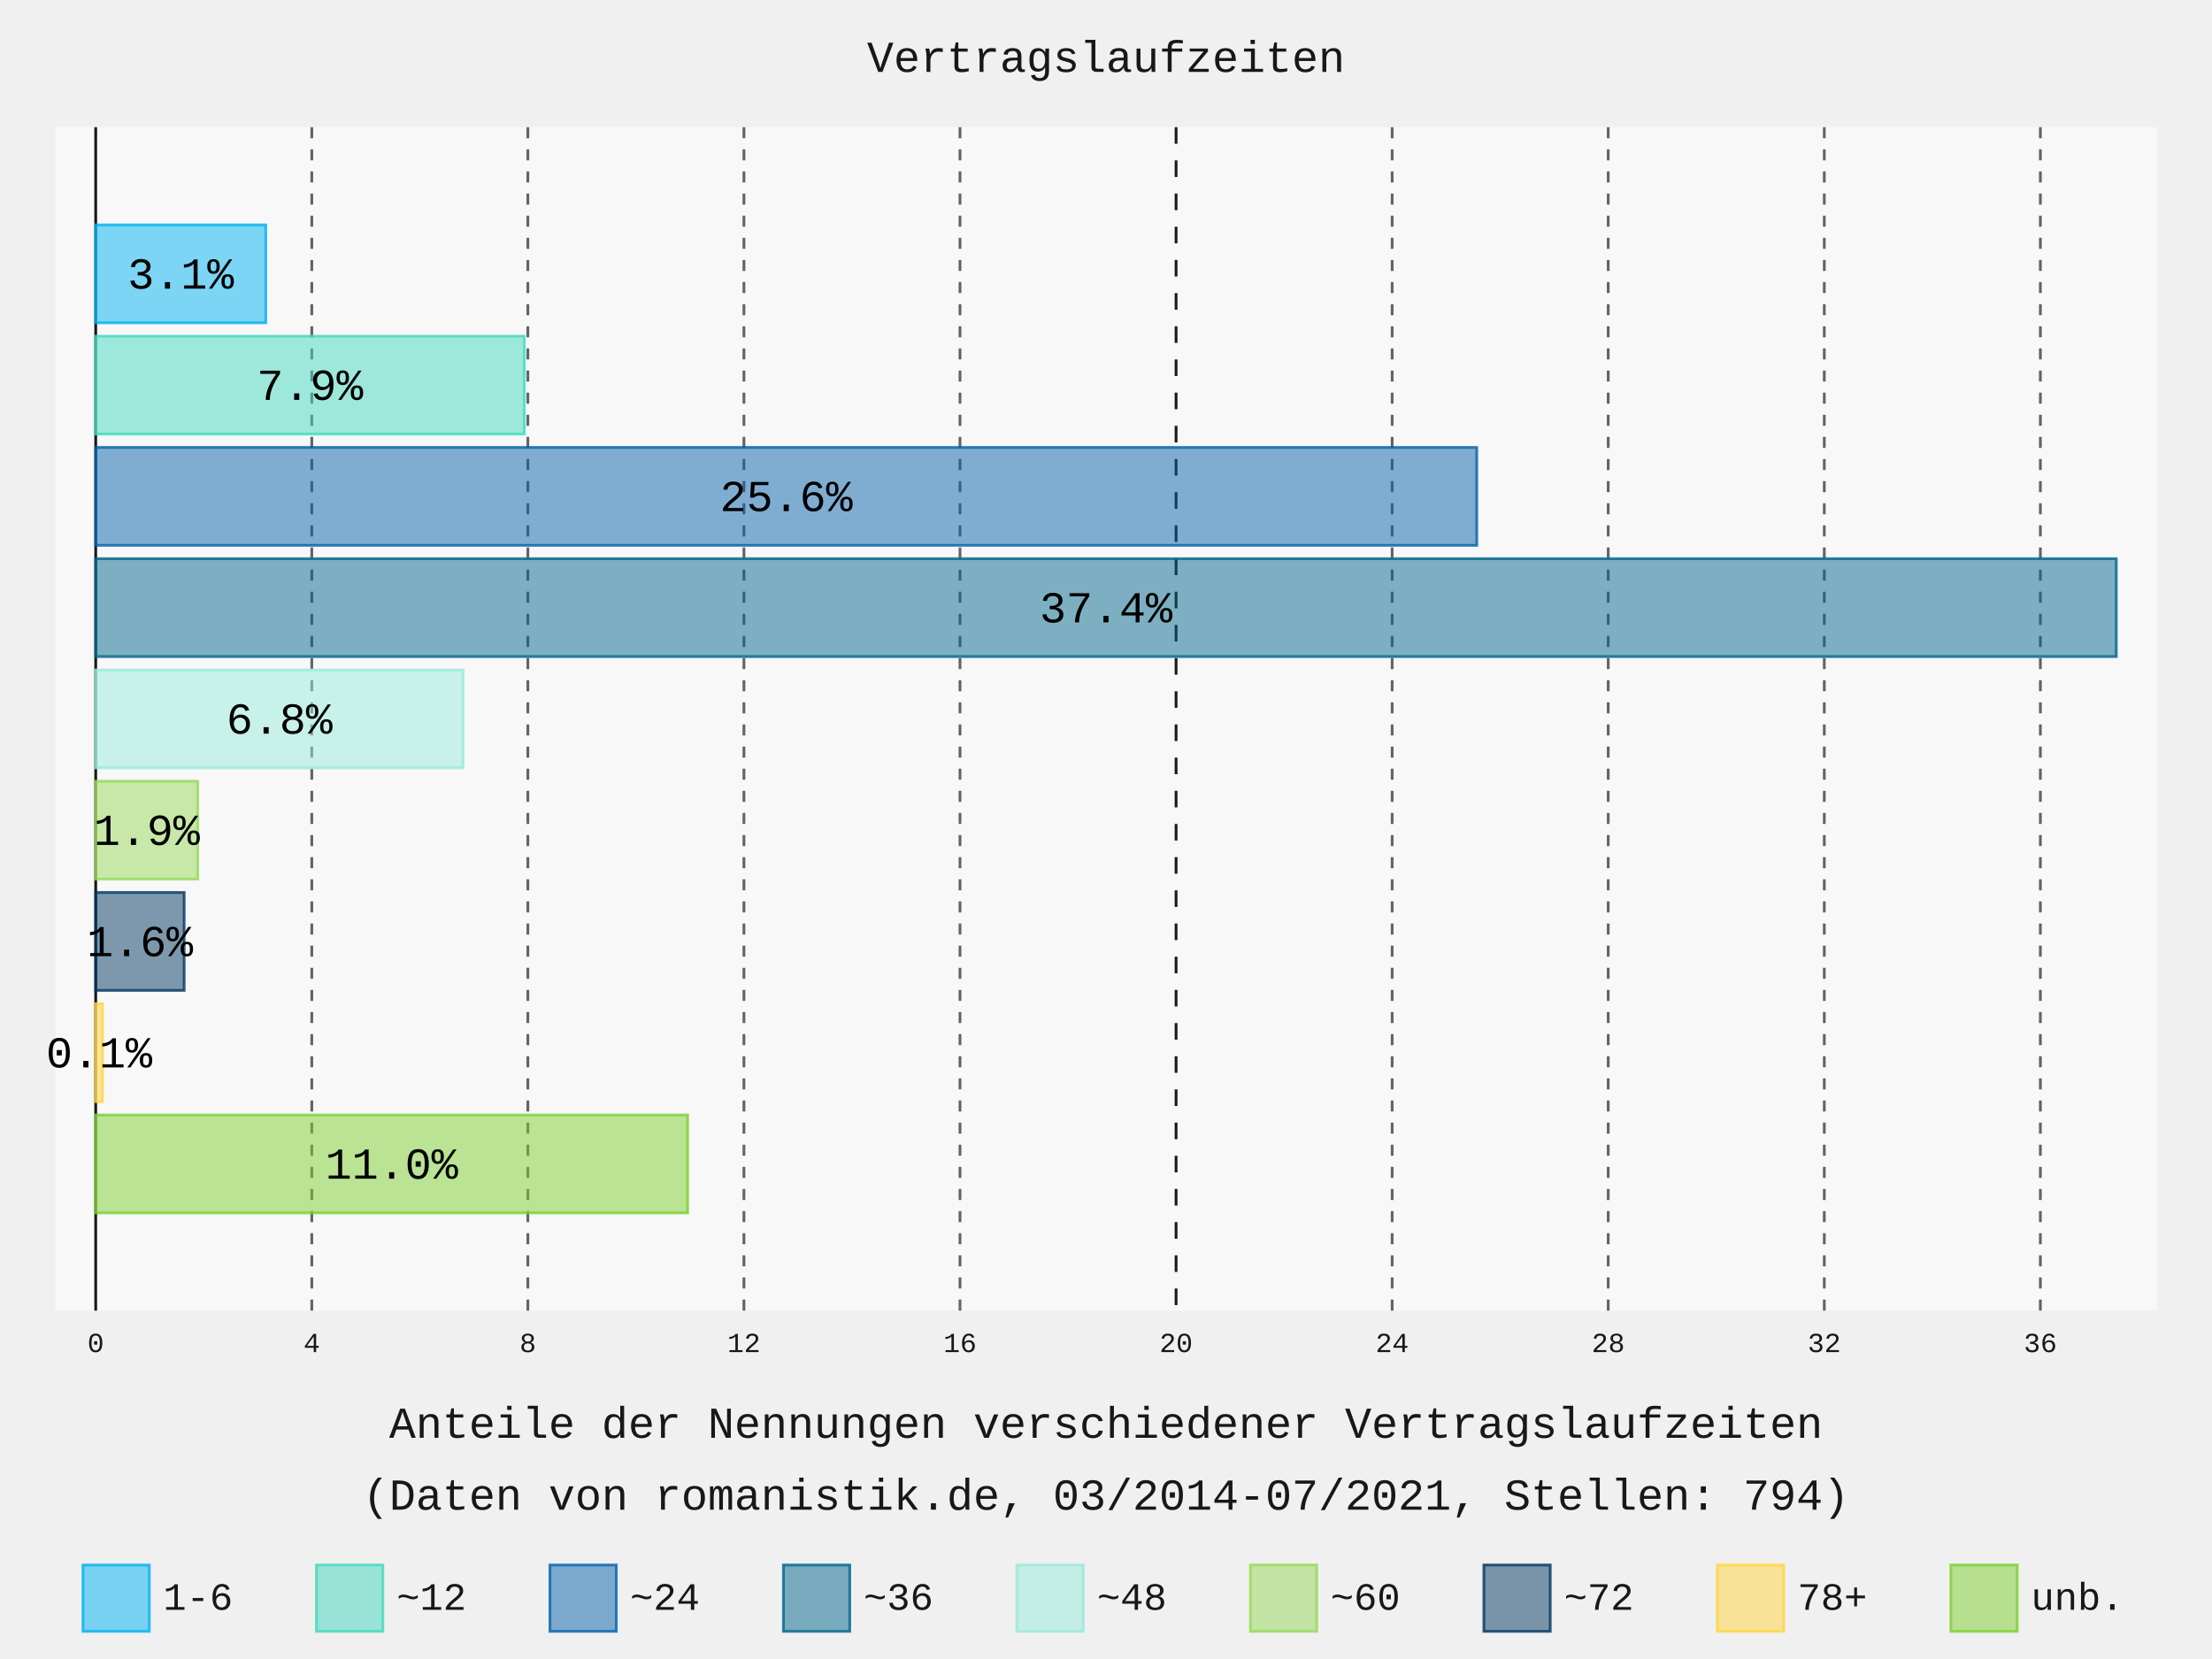
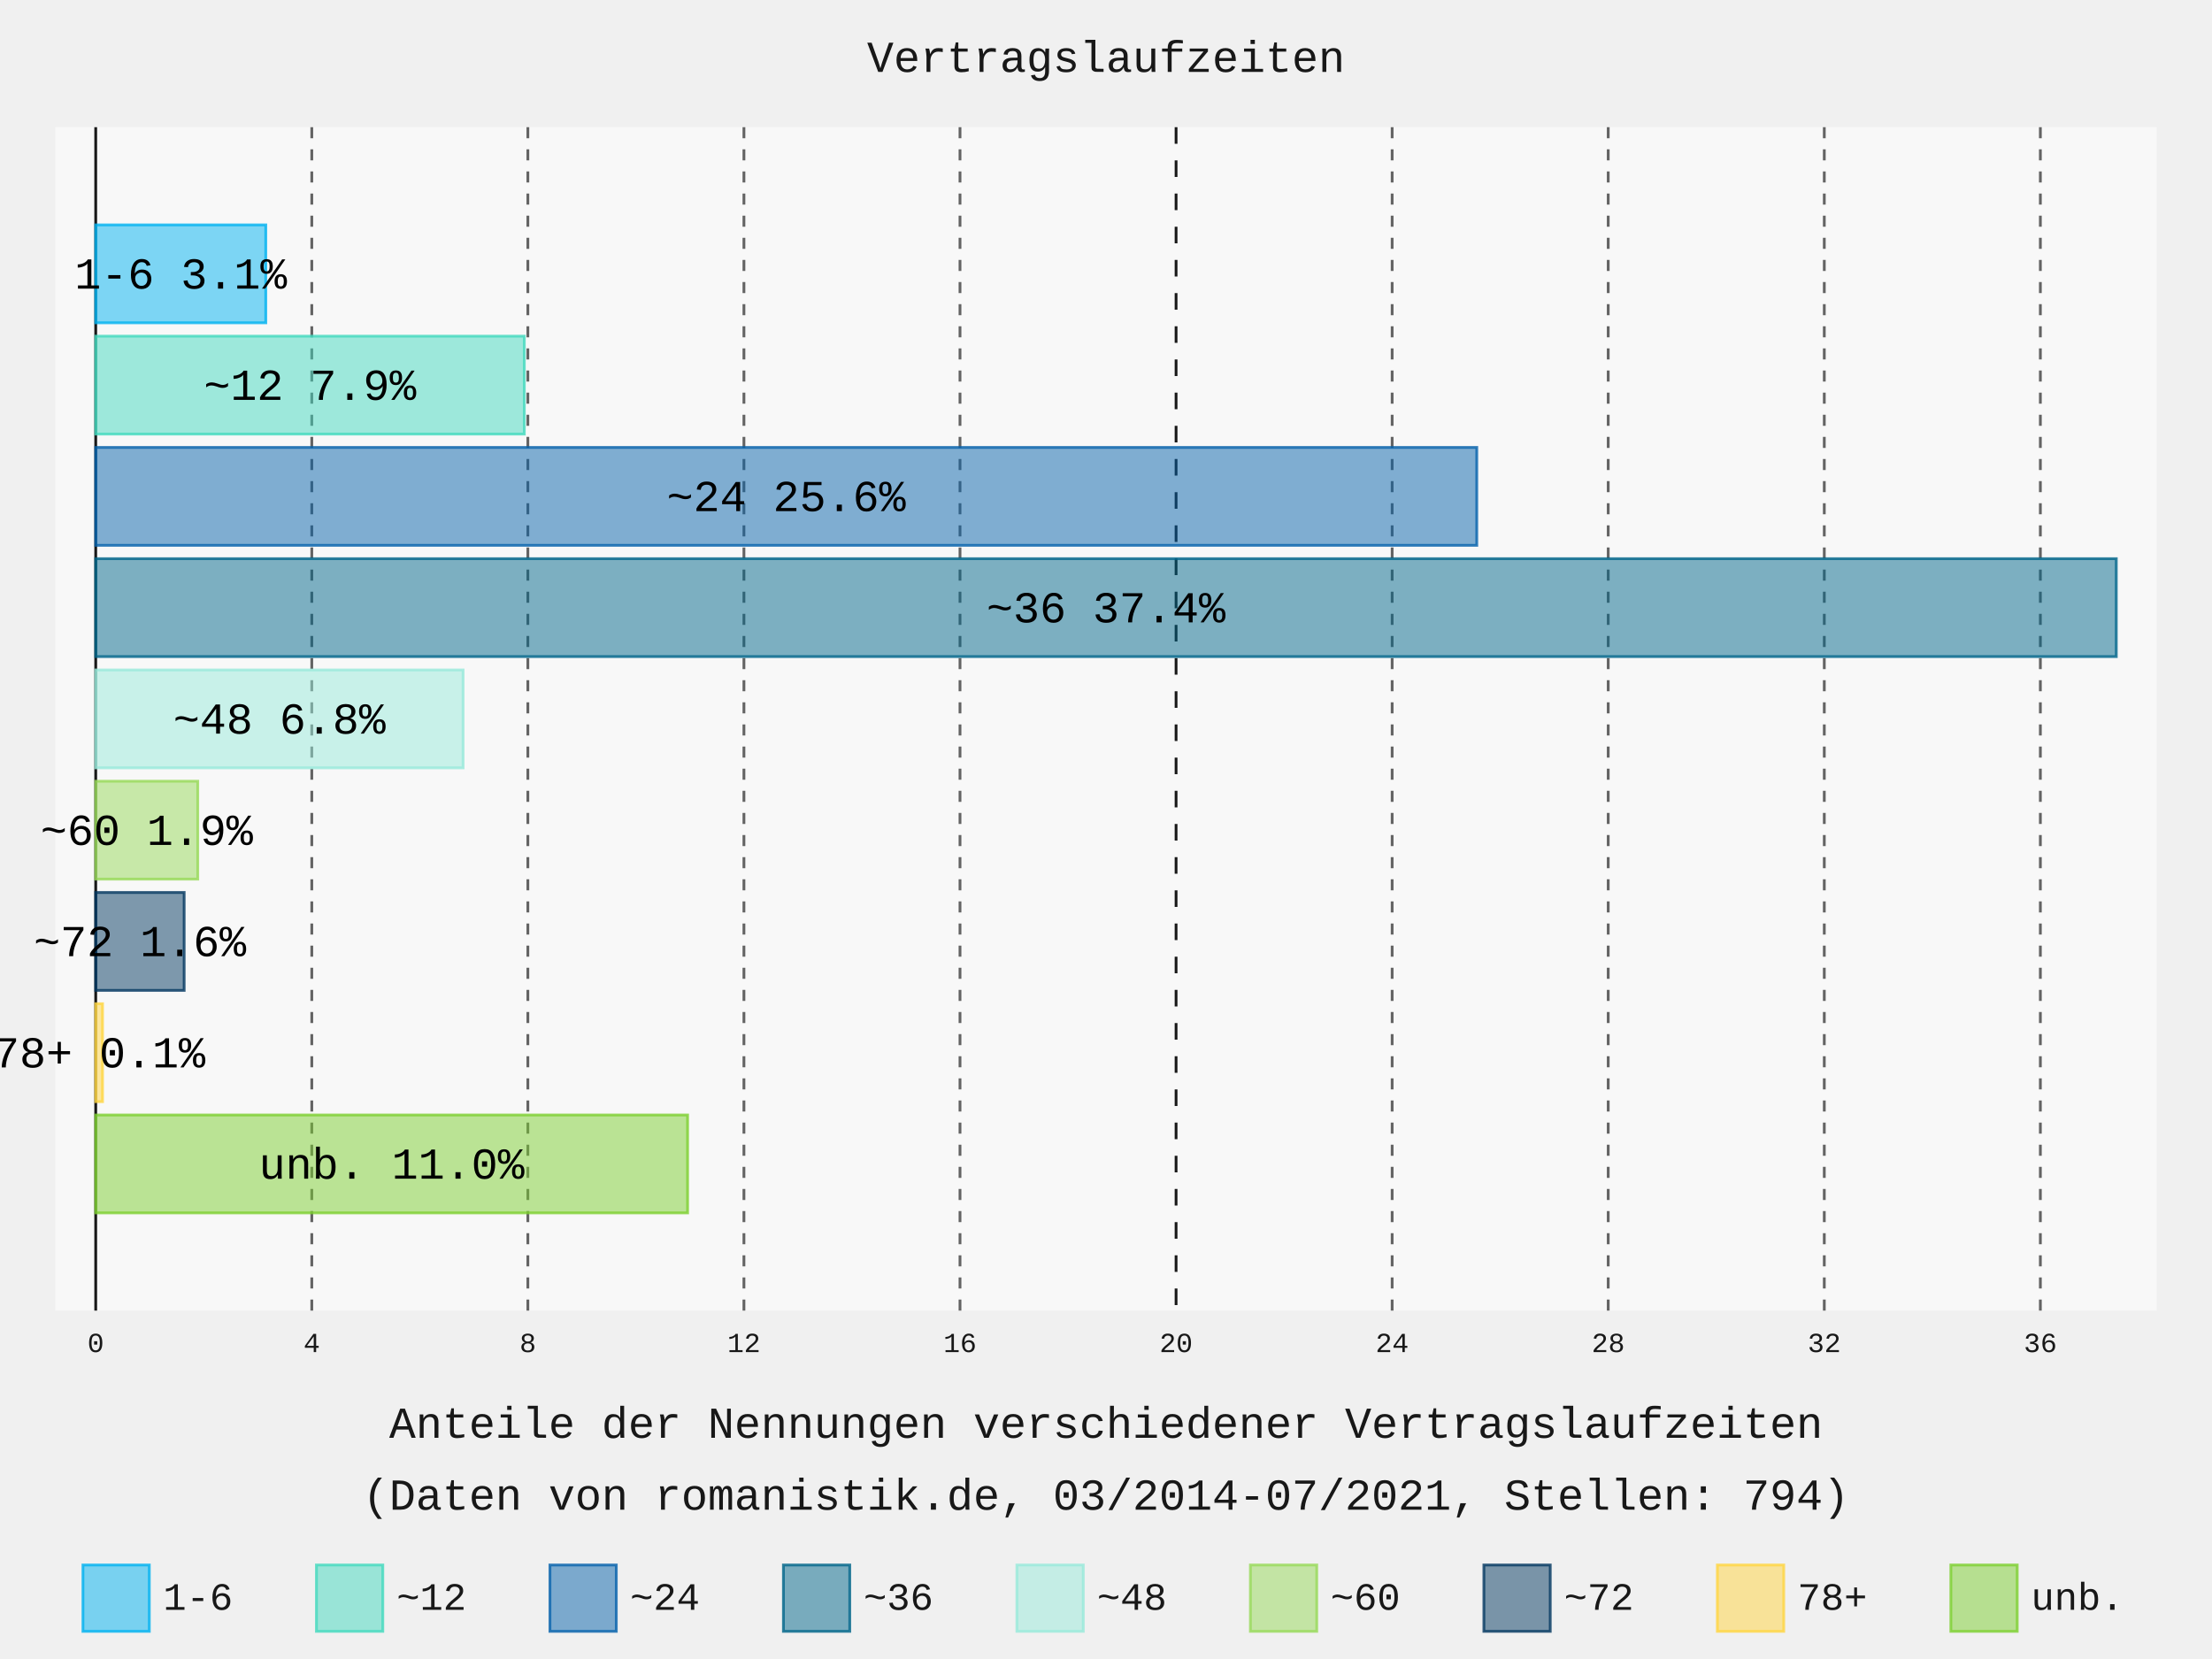
- <svg xmlns="http://www.w3.org/2000/svg" id="chart-ed4e9e59-ba0e-4f59-97d3-b8c35db3075b" class="pygal-chart" viewBox="0 0 800 600">
+ <svg xmlns="http://www.w3.org/2000/svg" id="chart-ec20f840-06f4-4359-9149-01b9e4612148" class="pygal-chart" viewBox="0 0 800 600">
  <defs>
-     <style type="text/css">#chart-ed4e9e59-ba0e-4f59-97d3-b8c35db3075b{-webkit-user-select:none;-webkit-font-smoothing:antialiased;font-family:Consolas,"Liberation Mono",Menlo,Courier,monospace}#chart-ed4e9e59-ba0e-4f59-97d3-b8c35db3075b .title{font-family:Consolas,"Liberation Mono",Menlo,Courier,monospace;font-size:16px}#chart-ed4e9e59-ba0e-4f59-97d3-b8c35db3075b .legends .legend text{font-family:Consolas,"Liberation Mono",Menlo,Courier,monospace;font-size:14px}#chart-ed4e9e59-ba0e-4f59-97d3-b8c35db3075b .axis text{font-family:Consolas,"Liberation Mono",Menlo,Courier,monospace;font-size:10px}#chart-ed4e9e59-ba0e-4f59-97d3-b8c35db3075b .axis text.major{font-family:Consolas,"Liberation Mono",Menlo,Courier,monospace;font-size:10px}#chart-ed4e9e59-ba0e-4f59-97d3-b8c35db3075b .text-overlay text.value{font-family:Consolas,"Liberation Mono",Menlo,Courier,monospace;font-size:16px}#chart-ed4e9e59-ba0e-4f59-97d3-b8c35db3075b .text-overlay text.label{font-family:Consolas,"Liberation Mono",Menlo,Courier,monospace;font-size:10px}#chart-ed4e9e59-ba0e-4f59-97d3-b8c35db3075b .tooltip{font-family:Consolas,"Liberation Mono",Menlo,Courier,monospace;font-size:14px}#chart-ed4e9e59-ba0e-4f59-97d3-b8c35db3075b text.no_data{font-family:Consolas,"Liberation Mono",Menlo,Courier,monospace;font-size:64px}
- #chart-ed4e9e59-ba0e-4f59-97d3-b8c35db3075b{background-color:#f0f0f0}#chart-ed4e9e59-ba0e-4f59-97d3-b8c35db3075b path,#chart-ed4e9e59-ba0e-4f59-97d3-b8c35db3075b line,#chart-ed4e9e59-ba0e-4f59-97d3-b8c35db3075b rect,#chart-ed4e9e59-ba0e-4f59-97d3-b8c35db3075b circle{-webkit-transition:250ms ease-in;-moz-transition:250ms ease-in;transition:250ms ease-in}#chart-ed4e9e59-ba0e-4f59-97d3-b8c35db3075b .graph &gt; .background{fill:#f0f0f0}#chart-ed4e9e59-ba0e-4f59-97d3-b8c35db3075b .plot &gt; .background{fill:#f8f8f8}#chart-ed4e9e59-ba0e-4f59-97d3-b8c35db3075b .graph{fill:rgba(0,0,0,0.9)}#chart-ed4e9e59-ba0e-4f59-97d3-b8c35db3075b text.no_data{fill:rgba(0,0,0,0.9)}#chart-ed4e9e59-ba0e-4f59-97d3-b8c35db3075b .title{fill:rgba(0,0,0,0.9)}#chart-ed4e9e59-ba0e-4f59-97d3-b8c35db3075b .legends .legend text{fill:rgba(0,0,0,0.9)}#chart-ed4e9e59-ba0e-4f59-97d3-b8c35db3075b .legends .legend:hover text{fill:rgba(0,0,0,0.9)}#chart-ed4e9e59-ba0e-4f59-97d3-b8c35db3075b .axis .line{stroke:rgba(0,0,0,0.9)}#chart-ed4e9e59-ba0e-4f59-97d3-b8c35db3075b .axis .guide.line{stroke:rgba(0,0,0,0.6)}#chart-ed4e9e59-ba0e-4f59-97d3-b8c35db3075b .axis .major.line{stroke:rgba(0,0,0,0.9)}#chart-ed4e9e59-ba0e-4f59-97d3-b8c35db3075b .axis text.major{fill:rgba(0,0,0,0.9)}#chart-ed4e9e59-ba0e-4f59-97d3-b8c35db3075b .axis.y .guides:hover .guide.line,#chart-ed4e9e59-ba0e-4f59-97d3-b8c35db3075b .line-graph .axis.x .guides:hover .guide.line,#chart-ed4e9e59-ba0e-4f59-97d3-b8c35db3075b .stackedline-graph .axis.x .guides:hover .guide.line,#chart-ed4e9e59-ba0e-4f59-97d3-b8c35db3075b .xy-graph .axis.x .guides:hover .guide.line{stroke:rgba(0,0,0,0.9)}#chart-ed4e9e59-ba0e-4f59-97d3-b8c35db3075b .axis .guides:hover text{fill:rgba(0,0,0,0.9)}#chart-ed4e9e59-ba0e-4f59-97d3-b8c35db3075b .reactive{fill-opacity:.5;stroke-opacity:.8}#chart-ed4e9e59-ba0e-4f59-97d3-b8c35db3075b .ci{stroke:rgba(0,0,0,0.9)}#chart-ed4e9e59-ba0e-4f59-97d3-b8c35db3075b .reactive.active,#chart-ed4e9e59-ba0e-4f59-97d3-b8c35db3075b .active .reactive{fill-opacity:.9;stroke-opacity:.9;stroke-width:4}#chart-ed4e9e59-ba0e-4f59-97d3-b8c35db3075b .ci .reactive.active{stroke-width:1.5}#chart-ed4e9e59-ba0e-4f59-97d3-b8c35db3075b .series text{fill:rgba(0,0,0,0.9)}#chart-ed4e9e59-ba0e-4f59-97d3-b8c35db3075b .tooltip rect{fill:#f8f8f8;stroke:rgba(0,0,0,0.9);-webkit-transition:opacity 250ms ease-in;-moz-transition:opacity 250ms ease-in;transition:opacity 250ms ease-in}#chart-ed4e9e59-ba0e-4f59-97d3-b8c35db3075b .tooltip .label{fill:rgba(0,0,0,0.9)}#chart-ed4e9e59-ba0e-4f59-97d3-b8c35db3075b .tooltip .label{fill:rgba(0,0,0,0.9)}#chart-ed4e9e59-ba0e-4f59-97d3-b8c35db3075b .tooltip .legend{font-size:.8em;fill:rgba(0,0,0,0.6)}#chart-ed4e9e59-ba0e-4f59-97d3-b8c35db3075b .tooltip .x_label{font-size:.6em;fill:rgba(0,0,0,0.9)}#chart-ed4e9e59-ba0e-4f59-97d3-b8c35db3075b .tooltip .xlink{font-size:.5em;text-decoration:underline}#chart-ed4e9e59-ba0e-4f59-97d3-b8c35db3075b .tooltip .value{font-size:1.5em}#chart-ed4e9e59-ba0e-4f59-97d3-b8c35db3075b .bound{font-size:.5em}#chart-ed4e9e59-ba0e-4f59-97d3-b8c35db3075b .max-value{font-size:.75em;fill:rgba(0,0,0,0.6)}#chart-ed4e9e59-ba0e-4f59-97d3-b8c35db3075b .map-element{fill:#f8f8f8;stroke:rgba(0,0,0,0.6) !important}#chart-ed4e9e59-ba0e-4f59-97d3-b8c35db3075b .map-element .reactive{fill-opacity:inherit;stroke-opacity:inherit}#chart-ed4e9e59-ba0e-4f59-97d3-b8c35db3075b .color-0,#chart-ed4e9e59-ba0e-4f59-97d3-b8c35db3075b .color-0 a:visited{stroke:#00b2f0;fill:#00b2f0}#chart-ed4e9e59-ba0e-4f59-97d3-b8c35db3075b .color-1,#chart-ed4e9e59-ba0e-4f59-97d3-b8c35db3075b .color-1 a:visited{stroke:#43d9be;fill:#43d9be}#chart-ed4e9e59-ba0e-4f59-97d3-b8c35db3075b .color-2,#chart-ed4e9e59-ba0e-4f59-97d3-b8c35db3075b .color-2 a:visited{stroke:#0662ab;fill:#0662ab}#chart-ed4e9e59-ba0e-4f59-97d3-b8c35db3075b .color-3,#chart-ed4e9e59-ba0e-4f59-97d3-b8c35db3075b .color-3 a:visited{stroke:#00668a;fill:#00668a}#chart-ed4e9e59-ba0e-4f59-97d3-b8c35db3075b .color-4,#chart-ed4e9e59-ba0e-4f59-97d3-b8c35db3075b .color-4 a:visited{stroke:#98eadb;fill:#98eadb}#chart-ed4e9e59-ba0e-4f59-97d3-b8c35db3075b .color-5,#chart-ed4e9e59-ba0e-4f59-97d3-b8c35db3075b .color-5 a:visited{stroke:#97d959;fill:#97d959}#chart-ed4e9e59-ba0e-4f59-97d3-b8c35db3075b .color-6,#chart-ed4e9e59-ba0e-4f59-97d3-b8c35db3075b .color-6 a:visited{stroke:#033861;fill:#033861}#chart-ed4e9e59-ba0e-4f59-97d3-b8c35db3075b .color-7,#chart-ed4e9e59-ba0e-4f59-97d3-b8c35db3075b .color-7 a:visited{stroke:#ffd541;fill:#ffd541}#chart-ed4e9e59-ba0e-4f59-97d3-b8c35db3075b .color-8,#chart-ed4e9e59-ba0e-4f59-97d3-b8c35db3075b .color-8 a:visited{stroke:#7dcf30;fill:#7dcf30}#chart-ed4e9e59-ba0e-4f59-97d3-b8c35db3075b .text-overlay .color-0 text{fill:black}#chart-ed4e9e59-ba0e-4f59-97d3-b8c35db3075b .text-overlay .color-1 text{fill:black}#chart-ed4e9e59-ba0e-4f59-97d3-b8c35db3075b .text-overlay .color-2 text{fill:black}#chart-ed4e9e59-ba0e-4f59-97d3-b8c35db3075b .text-overlay .color-3 text{fill:black}#chart-ed4e9e59-ba0e-4f59-97d3-b8c35db3075b .text-overlay .color-4 text{fill:black}#chart-ed4e9e59-ba0e-4f59-97d3-b8c35db3075b .text-overlay .color-5 text{fill:black}#chart-ed4e9e59-ba0e-4f59-97d3-b8c35db3075b .text-overlay .color-6 text{fill:black}#chart-ed4e9e59-ba0e-4f59-97d3-b8c35db3075b .text-overlay .color-7 text{fill:black}#chart-ed4e9e59-ba0e-4f59-97d3-b8c35db3075b .text-overlay .color-8 text{fill:black}
- #chart-ed4e9e59-ba0e-4f59-97d3-b8c35db3075b text.no_data{text-anchor:middle}#chart-ed4e9e59-ba0e-4f59-97d3-b8c35db3075b .guide.line{fill:none}#chart-ed4e9e59-ba0e-4f59-97d3-b8c35db3075b .centered{text-anchor:middle}#chart-ed4e9e59-ba0e-4f59-97d3-b8c35db3075b .title{text-anchor:middle}#chart-ed4e9e59-ba0e-4f59-97d3-b8c35db3075b .legends .legend text{fill-opacity:1}#chart-ed4e9e59-ba0e-4f59-97d3-b8c35db3075b .axis.x text{text-anchor:middle}#chart-ed4e9e59-ba0e-4f59-97d3-b8c35db3075b .axis.x:not(.web) text[transform]{text-anchor:start}#chart-ed4e9e59-ba0e-4f59-97d3-b8c35db3075b .axis.x:not(.web) text[transform].backwards{text-anchor:end}#chart-ed4e9e59-ba0e-4f59-97d3-b8c35db3075b .axis.y text{text-anchor:end}#chart-ed4e9e59-ba0e-4f59-97d3-b8c35db3075b .axis.y text[transform].backwards{text-anchor:start}#chart-ed4e9e59-ba0e-4f59-97d3-b8c35db3075b .axis.y2 text{text-anchor:start}#chart-ed4e9e59-ba0e-4f59-97d3-b8c35db3075b .axis.y2 text[transform].backwards{text-anchor:end}#chart-ed4e9e59-ba0e-4f59-97d3-b8c35db3075b .axis .guide.line{stroke-dasharray:4,4}#chart-ed4e9e59-ba0e-4f59-97d3-b8c35db3075b .axis .major.guide.line{stroke-dasharray:6,6}#chart-ed4e9e59-ba0e-4f59-97d3-b8c35db3075b .horizontal .axis.y .guide.line,#chart-ed4e9e59-ba0e-4f59-97d3-b8c35db3075b .horizontal .axis.y2 .guide.line,#chart-ed4e9e59-ba0e-4f59-97d3-b8c35db3075b .vertical .axis.x .guide.line{opacity:0}#chart-ed4e9e59-ba0e-4f59-97d3-b8c35db3075b .horizontal .axis.always_show .guide.line,#chart-ed4e9e59-ba0e-4f59-97d3-b8c35db3075b .vertical .axis.always_show .guide.line{opacity:1 !important}#chart-ed4e9e59-ba0e-4f59-97d3-b8c35db3075b .axis.y .guides:hover .guide.line,#chart-ed4e9e59-ba0e-4f59-97d3-b8c35db3075b .axis.y2 .guides:hover .guide.line,#chart-ed4e9e59-ba0e-4f59-97d3-b8c35db3075b .axis.x .guides:hover .guide.line{opacity:1}#chart-ed4e9e59-ba0e-4f59-97d3-b8c35db3075b .axis .guides:hover text{opacity:1}#chart-ed4e9e59-ba0e-4f59-97d3-b8c35db3075b .nofill{fill:none}#chart-ed4e9e59-ba0e-4f59-97d3-b8c35db3075b .subtle-fill{fill-opacity:.2}#chart-ed4e9e59-ba0e-4f59-97d3-b8c35db3075b .dot{stroke-width:1px;fill-opacity:1}#chart-ed4e9e59-ba0e-4f59-97d3-b8c35db3075b .dot.active{stroke-width:5px}#chart-ed4e9e59-ba0e-4f59-97d3-b8c35db3075b .dot.negative{fill:transparent}#chart-ed4e9e59-ba0e-4f59-97d3-b8c35db3075b text,#chart-ed4e9e59-ba0e-4f59-97d3-b8c35db3075b tspan{stroke:none !important}#chart-ed4e9e59-ba0e-4f59-97d3-b8c35db3075b .series text.active{opacity:1}#chart-ed4e9e59-ba0e-4f59-97d3-b8c35db3075b .tooltip rect{fill-opacity:.95;stroke-width:.5}#chart-ed4e9e59-ba0e-4f59-97d3-b8c35db3075b .tooltip text{fill-opacity:1}#chart-ed4e9e59-ba0e-4f59-97d3-b8c35db3075b .showable{visibility:hidden}#chart-ed4e9e59-ba0e-4f59-97d3-b8c35db3075b .showable.shown{visibility:visible}#chart-ed4e9e59-ba0e-4f59-97d3-b8c35db3075b .gauge-background{fill:rgba(229,229,229,1);stroke:none}#chart-ed4e9e59-ba0e-4f59-97d3-b8c35db3075b .bg-lines{stroke:#f0f0f0;stroke-width:2px}</style>
+     <style type="text/css">#chart-ec20f840-06f4-4359-9149-01b9e4612148{-webkit-user-select:none;-webkit-font-smoothing:antialiased;font-family:Consolas,"Liberation Mono",Menlo,Courier,monospace}#chart-ec20f840-06f4-4359-9149-01b9e4612148 .title{font-family:Consolas,"Liberation Mono",Menlo,Courier,monospace;font-size:16px}#chart-ec20f840-06f4-4359-9149-01b9e4612148 .legends .legend text{font-family:Consolas,"Liberation Mono",Menlo,Courier,monospace;font-size:14px}#chart-ec20f840-06f4-4359-9149-01b9e4612148 .axis text{font-family:Consolas,"Liberation Mono",Menlo,Courier,monospace;font-size:10px}#chart-ec20f840-06f4-4359-9149-01b9e4612148 .axis text.major{font-family:Consolas,"Liberation Mono",Menlo,Courier,monospace;font-size:10px}#chart-ec20f840-06f4-4359-9149-01b9e4612148 .text-overlay text.value{font-family:Consolas,"Liberation Mono",Menlo,Courier,monospace;font-size:16px}#chart-ec20f840-06f4-4359-9149-01b9e4612148 .text-overlay text.label{font-family:Consolas,"Liberation Mono",Menlo,Courier,monospace;font-size:10px}#chart-ec20f840-06f4-4359-9149-01b9e4612148 .tooltip{font-family:Consolas,"Liberation Mono",Menlo,Courier,monospace;font-size:14px}#chart-ec20f840-06f4-4359-9149-01b9e4612148 text.no_data{font-family:Consolas,"Liberation Mono",Menlo,Courier,monospace;font-size:64px}
+ #chart-ec20f840-06f4-4359-9149-01b9e4612148{background-color:#f0f0f0}#chart-ec20f840-06f4-4359-9149-01b9e4612148 path,#chart-ec20f840-06f4-4359-9149-01b9e4612148 line,#chart-ec20f840-06f4-4359-9149-01b9e4612148 rect,#chart-ec20f840-06f4-4359-9149-01b9e4612148 circle{-webkit-transition:250ms ease-in;-moz-transition:250ms ease-in;transition:250ms ease-in}#chart-ec20f840-06f4-4359-9149-01b9e4612148 .graph &gt; .background{fill:#f0f0f0}#chart-ec20f840-06f4-4359-9149-01b9e4612148 .plot &gt; .background{fill:#f8f8f8}#chart-ec20f840-06f4-4359-9149-01b9e4612148 .graph{fill:rgba(0,0,0,0.9)}#chart-ec20f840-06f4-4359-9149-01b9e4612148 text.no_data{fill:rgba(0,0,0,0.9)}#chart-ec20f840-06f4-4359-9149-01b9e4612148 .title{fill:rgba(0,0,0,0.9)}#chart-ec20f840-06f4-4359-9149-01b9e4612148 .legends .legend text{fill:rgba(0,0,0,0.9)}#chart-ec20f840-06f4-4359-9149-01b9e4612148 .legends .legend:hover text{fill:rgba(0,0,0,0.9)}#chart-ec20f840-06f4-4359-9149-01b9e4612148 .axis .line{stroke:rgba(0,0,0,0.9)}#chart-ec20f840-06f4-4359-9149-01b9e4612148 .axis .guide.line{stroke:rgba(0,0,0,0.6)}#chart-ec20f840-06f4-4359-9149-01b9e4612148 .axis .major.line{stroke:rgba(0,0,0,0.9)}#chart-ec20f840-06f4-4359-9149-01b9e4612148 .axis text.major{fill:rgba(0,0,0,0.9)}#chart-ec20f840-06f4-4359-9149-01b9e4612148 .axis.y .guides:hover .guide.line,#chart-ec20f840-06f4-4359-9149-01b9e4612148 .line-graph .axis.x .guides:hover .guide.line,#chart-ec20f840-06f4-4359-9149-01b9e4612148 .stackedline-graph .axis.x .guides:hover .guide.line,#chart-ec20f840-06f4-4359-9149-01b9e4612148 .xy-graph .axis.x .guides:hover .guide.line{stroke:rgba(0,0,0,0.9)}#chart-ec20f840-06f4-4359-9149-01b9e4612148 .axis .guides:hover text{fill:rgba(0,0,0,0.9)}#chart-ec20f840-06f4-4359-9149-01b9e4612148 .reactive{fill-opacity:.5;stroke-opacity:.8}#chart-ec20f840-06f4-4359-9149-01b9e4612148 .ci{stroke:rgba(0,0,0,0.9)}#chart-ec20f840-06f4-4359-9149-01b9e4612148 .reactive.active,#chart-ec20f840-06f4-4359-9149-01b9e4612148 .active .reactive{fill-opacity:.9;stroke-opacity:.9;stroke-width:4}#chart-ec20f840-06f4-4359-9149-01b9e4612148 .ci .reactive.active{stroke-width:1.5}#chart-ec20f840-06f4-4359-9149-01b9e4612148 .series text{fill:rgba(0,0,0,0.9)}#chart-ec20f840-06f4-4359-9149-01b9e4612148 .tooltip rect{fill:#f8f8f8;stroke:rgba(0,0,0,0.9);-webkit-transition:opacity 250ms ease-in;-moz-transition:opacity 250ms ease-in;transition:opacity 250ms ease-in}#chart-ec20f840-06f4-4359-9149-01b9e4612148 .tooltip .label{fill:rgba(0,0,0,0.9)}#chart-ec20f840-06f4-4359-9149-01b9e4612148 .tooltip .label{fill:rgba(0,0,0,0.9)}#chart-ec20f840-06f4-4359-9149-01b9e4612148 .tooltip .legend{font-size:.8em;fill:rgba(0,0,0,0.6)}#chart-ec20f840-06f4-4359-9149-01b9e4612148 .tooltip .x_label{font-size:.6em;fill:rgba(0,0,0,0.9)}#chart-ec20f840-06f4-4359-9149-01b9e4612148 .tooltip .xlink{font-size:.5em;text-decoration:underline}#chart-ec20f840-06f4-4359-9149-01b9e4612148 .tooltip .value{font-size:1.5em}#chart-ec20f840-06f4-4359-9149-01b9e4612148 .bound{font-size:.5em}#chart-ec20f840-06f4-4359-9149-01b9e4612148 .max-value{font-size:.75em;fill:rgba(0,0,0,0.6)}#chart-ec20f840-06f4-4359-9149-01b9e4612148 .map-element{fill:#f8f8f8;stroke:rgba(0,0,0,0.6) !important}#chart-ec20f840-06f4-4359-9149-01b9e4612148 .map-element .reactive{fill-opacity:inherit;stroke-opacity:inherit}#chart-ec20f840-06f4-4359-9149-01b9e4612148 .color-0,#chart-ec20f840-06f4-4359-9149-01b9e4612148 .color-0 a:visited{stroke:#00b2f0;fill:#00b2f0}#chart-ec20f840-06f4-4359-9149-01b9e4612148 .color-1,#chart-ec20f840-06f4-4359-9149-01b9e4612148 .color-1 a:visited{stroke:#43d9be;fill:#43d9be}#chart-ec20f840-06f4-4359-9149-01b9e4612148 .color-2,#chart-ec20f840-06f4-4359-9149-01b9e4612148 .color-2 a:visited{stroke:#0662ab;fill:#0662ab}#chart-ec20f840-06f4-4359-9149-01b9e4612148 .color-3,#chart-ec20f840-06f4-4359-9149-01b9e4612148 .color-3 a:visited{stroke:#00668a;fill:#00668a}#chart-ec20f840-06f4-4359-9149-01b9e4612148 .color-4,#chart-ec20f840-06f4-4359-9149-01b9e4612148 .color-4 a:visited{stroke:#98eadb;fill:#98eadb}#chart-ec20f840-06f4-4359-9149-01b9e4612148 .color-5,#chart-ec20f840-06f4-4359-9149-01b9e4612148 .color-5 a:visited{stroke:#97d959;fill:#97d959}#chart-ec20f840-06f4-4359-9149-01b9e4612148 .color-6,#chart-ec20f840-06f4-4359-9149-01b9e4612148 .color-6 a:visited{stroke:#033861;fill:#033861}#chart-ec20f840-06f4-4359-9149-01b9e4612148 .color-7,#chart-ec20f840-06f4-4359-9149-01b9e4612148 .color-7 a:visited{stroke:#ffd541;fill:#ffd541}#chart-ec20f840-06f4-4359-9149-01b9e4612148 .color-8,#chart-ec20f840-06f4-4359-9149-01b9e4612148 .color-8 a:visited{stroke:#7dcf30;fill:#7dcf30}#chart-ec20f840-06f4-4359-9149-01b9e4612148 .text-overlay .color-0 text{fill:black}#chart-ec20f840-06f4-4359-9149-01b9e4612148 .text-overlay .color-1 text{fill:black}#chart-ec20f840-06f4-4359-9149-01b9e4612148 .text-overlay .color-2 text{fill:black}#chart-ec20f840-06f4-4359-9149-01b9e4612148 .text-overlay .color-3 text{fill:black}#chart-ec20f840-06f4-4359-9149-01b9e4612148 .text-overlay .color-4 text{fill:black}#chart-ec20f840-06f4-4359-9149-01b9e4612148 .text-overlay .color-5 text{fill:black}#chart-ec20f840-06f4-4359-9149-01b9e4612148 .text-overlay .color-6 text{fill:black}#chart-ec20f840-06f4-4359-9149-01b9e4612148 .text-overlay .color-7 text{fill:black}#chart-ec20f840-06f4-4359-9149-01b9e4612148 .text-overlay .color-8 text{fill:black}
+ #chart-ec20f840-06f4-4359-9149-01b9e4612148 text.no_data{text-anchor:middle}#chart-ec20f840-06f4-4359-9149-01b9e4612148 .guide.line{fill:none}#chart-ec20f840-06f4-4359-9149-01b9e4612148 .centered{text-anchor:middle}#chart-ec20f840-06f4-4359-9149-01b9e4612148 .title{text-anchor:middle}#chart-ec20f840-06f4-4359-9149-01b9e4612148 .legends .legend text{fill-opacity:1}#chart-ec20f840-06f4-4359-9149-01b9e4612148 .axis.x text{text-anchor:middle}#chart-ec20f840-06f4-4359-9149-01b9e4612148 .axis.x:not(.web) text[transform]{text-anchor:start}#chart-ec20f840-06f4-4359-9149-01b9e4612148 .axis.x:not(.web) text[transform].backwards{text-anchor:end}#chart-ec20f840-06f4-4359-9149-01b9e4612148 .axis.y text{text-anchor:end}#chart-ec20f840-06f4-4359-9149-01b9e4612148 .axis.y text[transform].backwards{text-anchor:start}#chart-ec20f840-06f4-4359-9149-01b9e4612148 .axis.y2 text{text-anchor:start}#chart-ec20f840-06f4-4359-9149-01b9e4612148 .axis.y2 text[transform].backwards{text-anchor:end}#chart-ec20f840-06f4-4359-9149-01b9e4612148 .axis .guide.line{stroke-dasharray:4,4}#chart-ec20f840-06f4-4359-9149-01b9e4612148 .axis .major.guide.line{stroke-dasharray:6,6}#chart-ec20f840-06f4-4359-9149-01b9e4612148 .horizontal .axis.y .guide.line,#chart-ec20f840-06f4-4359-9149-01b9e4612148 .horizontal .axis.y2 .guide.line,#chart-ec20f840-06f4-4359-9149-01b9e4612148 .vertical .axis.x .guide.line{opacity:0}#chart-ec20f840-06f4-4359-9149-01b9e4612148 .horizontal .axis.always_show .guide.line,#chart-ec20f840-06f4-4359-9149-01b9e4612148 .vertical .axis.always_show .guide.line{opacity:1 !important}#chart-ec20f840-06f4-4359-9149-01b9e4612148 .axis.y .guides:hover .guide.line,#chart-ec20f840-06f4-4359-9149-01b9e4612148 .axis.y2 .guides:hover .guide.line,#chart-ec20f840-06f4-4359-9149-01b9e4612148 .axis.x .guides:hover .guide.line{opacity:1}#chart-ec20f840-06f4-4359-9149-01b9e4612148 .axis .guides:hover text{opacity:1}#chart-ec20f840-06f4-4359-9149-01b9e4612148 .nofill{fill:none}#chart-ec20f840-06f4-4359-9149-01b9e4612148 .subtle-fill{fill-opacity:.2}#chart-ec20f840-06f4-4359-9149-01b9e4612148 .dot{stroke-width:1px;fill-opacity:1}#chart-ec20f840-06f4-4359-9149-01b9e4612148 .dot.active{stroke-width:5px}#chart-ec20f840-06f4-4359-9149-01b9e4612148 .dot.negative{fill:transparent}#chart-ec20f840-06f4-4359-9149-01b9e4612148 text,#chart-ec20f840-06f4-4359-9149-01b9e4612148 tspan{stroke:none !important}#chart-ec20f840-06f4-4359-9149-01b9e4612148 .series text.active{opacity:1}#chart-ec20f840-06f4-4359-9149-01b9e4612148 .tooltip rect{fill-opacity:.95;stroke-width:.5}#chart-ec20f840-06f4-4359-9149-01b9e4612148 .tooltip text{fill-opacity:1}#chart-ec20f840-06f4-4359-9149-01b9e4612148 .showable{visibility:hidden}#chart-ec20f840-06f4-4359-9149-01b9e4612148 .showable.shown{visibility:visible}#chart-ec20f840-06f4-4359-9149-01b9e4612148 .gauge-background{fill:rgba(229,229,229,1);stroke:none}#chart-ec20f840-06f4-4359-9149-01b9e4612148 .bg-lines{stroke:#f0f0f0;stroke-width:2px}</style>
  </defs>
  <g class="graph horizontalbar-graph horizontal">
    <rect x="0" y="0" width="800" height="600" class="background" />
    <g transform="translate(20, 46)" class="plot">
      <rect x="0" y="0" width="760" height="428.0" class="background" />
      <g class="axis x always_show">
        <g class="guides">
          <path d="M14.615 0 v428" class="axis major line" />
          <text x="14.615" y="443.0" class="major">0</text>
        </g>
        <g class="guides">
          <path d="M92.761 0 v428" class="guide line" />
          <text x="92.761" y="443.0" class="">4</text>
        </g>
        <g class="guides">
          <path d="M170.907 0 v428" class="guide line" />
          <text x="170.907" y="443.0" class="">8</text>
        </g>
        <g class="guides">
          <path d="M249.052 0 v428" class="guide line" />
          <text x="249.052" y="443.0" class="">12</text>
        </g>
        <g class="guides">
          <path d="M327.198 0 v428" class="guide line" />
          <text x="327.198" y="443.0" class="">16</text>
        </g>
        <g class="guides">
          <path d="M405.343 0 v428" class="major guide line" />
          <text x="405.343" y="443.0" class="major">20</text>
        </g>
        <g class="guides">
          <path d="M483.489 0 v428" class="guide line" />
          <text x="483.489" y="443.0" class="">24</text>
        </g>
        <g class="guides">
          <path d="M561.634 0 v428" class="guide line" />
          <text x="561.634" y="443.0" class="">28</text>
        </g>
        <g class="guides">
          <path d="M639.78 0 v428" class="guide line" />
          <text x="639.78" y="443.0" class="">32</text>
        </g>
        <g class="guides">
          <path d="M717.925 0 v428" class="guide line" />
          <text x="717.925" y="443.0" class="">36</text>
        </g>
      </g>
      <g class="series serie-8 color-8">
        <g class="bars">
          <g class="bar">
            <rect x="14.615" y="357.252" rx="0" ry="0" width="214.064" height="35.411" class="rect reactive tooltip-trigger" />
          </g>
        </g>
      </g>
      <g class="series serie-7 color-7">
        <g class="bars">
          <g class="bar">
            <rect x="14.615" y="317.013" rx="0" ry="0" width="2.461" height="35.411" class="rect reactive tooltip-trigger" />
          </g>
        </g>
      </g>
      <g class="series serie-6 color-6">
        <g class="bars">
          <g class="bar">
            <rect x="14.615" y="276.773" rx="0" ry="0" width="31.987" height="35.411" class="rect reactive tooltip-trigger" />
          </g>
        </g>
      </g>
      <g class="series serie-5 color-5">
        <g class="bars">
          <g class="bar">
            <rect x="14.615" y="236.534" rx="0" ry="0" width="36.908" height="35.411" class="rect reactive tooltip-trigger" />
          </g>
        </g>
      </g>
      <g class="series serie-4 color-4">
        <g class="bars">
          <g class="bar">
            <rect x="14.615" y="196.295" rx="0" ry="0" width="132.867" height="35.411" class="rect reactive tooltip-trigger" />
          </g>
        </g>
      </g>
      <g class="series serie-3 color-3">
        <g class="bars">
          <g class="bar">
            <rect x="14.615" y="156.055" rx="0" ry="0" width="730.769" height="35.411" class="rect reactive tooltip-trigger" />
          </g>
        </g>
      </g>
      <g class="series serie-2 color-2">
        <g class="bars">
          <g class="bar">
            <rect x="14.615" y="115.816" rx="0" ry="0" width="499.482" height="35.411" class="rect reactive tooltip-trigger" />
          </g>
        </g>
      </g>
      <g class="series serie-1 color-1">
        <g class="bars">
          <g class="bar">
            <rect x="14.615" y="75.577" rx="0" ry="0" width="155.012" height="35.411" class="rect reactive tooltip-trigger" />
          </g>
        </g>
      </g>
      <g class="series serie-0 color-0">
        <g class="bars">
          <g class="bar">
            <rect x="14.615" y="35.337" rx="0" ry="0" width="61.513" height="35.411" class="rect reactive tooltip-trigger" />
          </g>
        </g>
      </g>
    </g>
    <g class="titles">
      <text x="400.0" y="26" class="title plot_title">Vertragslaufzeiten</text>
      <text x="400.0" y="520.0" class="title">Anteile der Nennungen verschiedener Vertragslaufzeiten</text>
      <text x="400.0" y="546.0" class="title">(Daten von romanistik.de, 03/2014-07/2021, Stellen: 794)</text>
    </g>
    <g transform="translate(20, 46)" class="plot overlay">
      <g class="series serie-8 color-8" />
      <g class="series serie-7 color-7" />
      <g class="series serie-6 color-6" />
      <g class="series serie-5 color-5" />
      <g class="series serie-4 color-4" />
      <g class="series serie-3 color-3" />
      <g class="series serie-2 color-2" />
      <g class="series serie-1 color-1" />
      <g class="series serie-0 color-0" />
    </g>
    <g transform="translate(20, 46)" class="plot text-overlay">
      <g class="series serie-8 color-8">
-         <text text-anchor="middle" x="121.647" y="380.291" class="value">11.0%</text>
+         <text text-anchor="middle" x="121.647" y="380.291" class="value">unb. 11.0%</text>
      </g>
      <g class="series serie-7 color-7">
-         <text text-anchor="middle" x="15.846" y="340.051" class="value">0.1%</text>
+         <text text-anchor="middle" x="15.846" y="340.051" class="value">78+ 0.1%</text>
      </g>
      <g class="series serie-6 color-6">
-         <text text-anchor="middle" x="30.609" y="299.812" class="value">1.6%</text>
+         <text text-anchor="middle" x="30.609" y="299.812" class="value">~72 1.6%</text>
      </g>
      <g class="series serie-5 color-5">
-         <text text-anchor="middle" x="33.069" y="259.573" class="value">1.9%</text>
+         <text text-anchor="middle" x="33.069" y="259.573" class="value">~60 1.9%</text>
      </g>
      <g class="series serie-4 color-4">
-         <text text-anchor="middle" x="81.049" y="219.333" class="value">6.8%</text>
+         <text text-anchor="middle" x="81.049" y="219.333" class="value">~48 6.8%</text>
      </g>
      <g class="series serie-3 color-3">
-         <text text-anchor="middle" x="380" y="179.094" class="value">37.4%</text>
+         <text text-anchor="middle" x="380" y="179.094" class="value">~36 37.4%</text>
      </g>
      <g class="series serie-2 color-2">
-         <text text-anchor="middle" x="264.356" y="138.855" class="value">25.6%</text>
+         <text text-anchor="middle" x="264.356" y="138.855" class="value">~24 25.6%</text>
      </g>
      <g class="series serie-1 color-1">
-         <text text-anchor="middle" x="92.121" y="98.615" class="value">7.9%</text>
+         <text text-anchor="middle" x="92.121" y="98.615" class="value">~12 7.9%</text>
      </g>
      <g class="series serie-0 color-0">
-         <text text-anchor="middle" x="45.372" y="58.376" class="value">3.1%</text>
+         <text text-anchor="middle" x="45.372" y="58.376" class="value">1-6 3.1%</text>
      </g>
    </g>
    <g transform="translate(20, 46)" class="plot tooltip-overlay">
      <g transform="translate(0 0)" style="opacity: 0" class="tooltip">
        <rect rx="0" ry="0" width="0" height="0" class="tooltip-box" />
        <g class="text" />
      </g>
    </g>
    <g transform="translate(30, 566)" class="legends">
      <g id="activate-serie-0" class="legend reactive activate-serie">
        <rect x="0.0" y="0.0" width="24" height="24" class="color-0 reactive" />
        <text x="29.0" y="16.2">1-6</text>
      </g>
      <g id="activate-serie-1" class="legend reactive activate-serie">
        <rect x="84.444" y="0.0" width="24" height="24" class="color-1 reactive" />
        <text x="113.444" y="16.2">~12</text>
      </g>
      <g id="activate-serie-2" class="legend reactive activate-serie">
        <rect x="168.889" y="0.0" width="24" height="24" class="color-2 reactive" />
        <text x="197.889" y="16.2">~24</text>
      </g>
      <g id="activate-serie-3" class="legend reactive activate-serie">
        <rect x="253.333" y="0.0" width="24" height="24" class="color-3 reactive" />
        <text x="282.333" y="16.2">~36</text>
      </g>
      <g id="activate-serie-4" class="legend reactive activate-serie">
        <rect x="337.778" y="0.0" width="24" height="24" class="color-4 reactive" />
        <text x="366.778" y="16.2">~48</text>
      </g>
      <g id="activate-serie-5" class="legend reactive activate-serie">
        <rect x="422.222" y="0.0" width="24" height="24" class="color-5 reactive" />
        <text x="451.222" y="16.2">~60</text>
      </g>
      <g id="activate-serie-6" class="legend reactive activate-serie">
        <rect x="506.667" y="0.0" width="24" height="24" class="color-6 reactive" />
        <text x="535.667" y="16.2">~72</text>
      </g>
      <g id="activate-serie-7" class="legend reactive activate-serie">
        <rect x="591.111" y="0.0" width="24" height="24" class="color-7 reactive" />
        <text x="620.111" y="16.2">78+</text>
      </g>
      <g id="activate-serie-8" class="legend reactive activate-serie">
        <rect x="675.556" y="0.0" width="24" height="24" class="color-8 reactive" />
        <text x="704.556" y="16.2">unb.</text>
      </g>
    </g>
  </g>
</svg>
